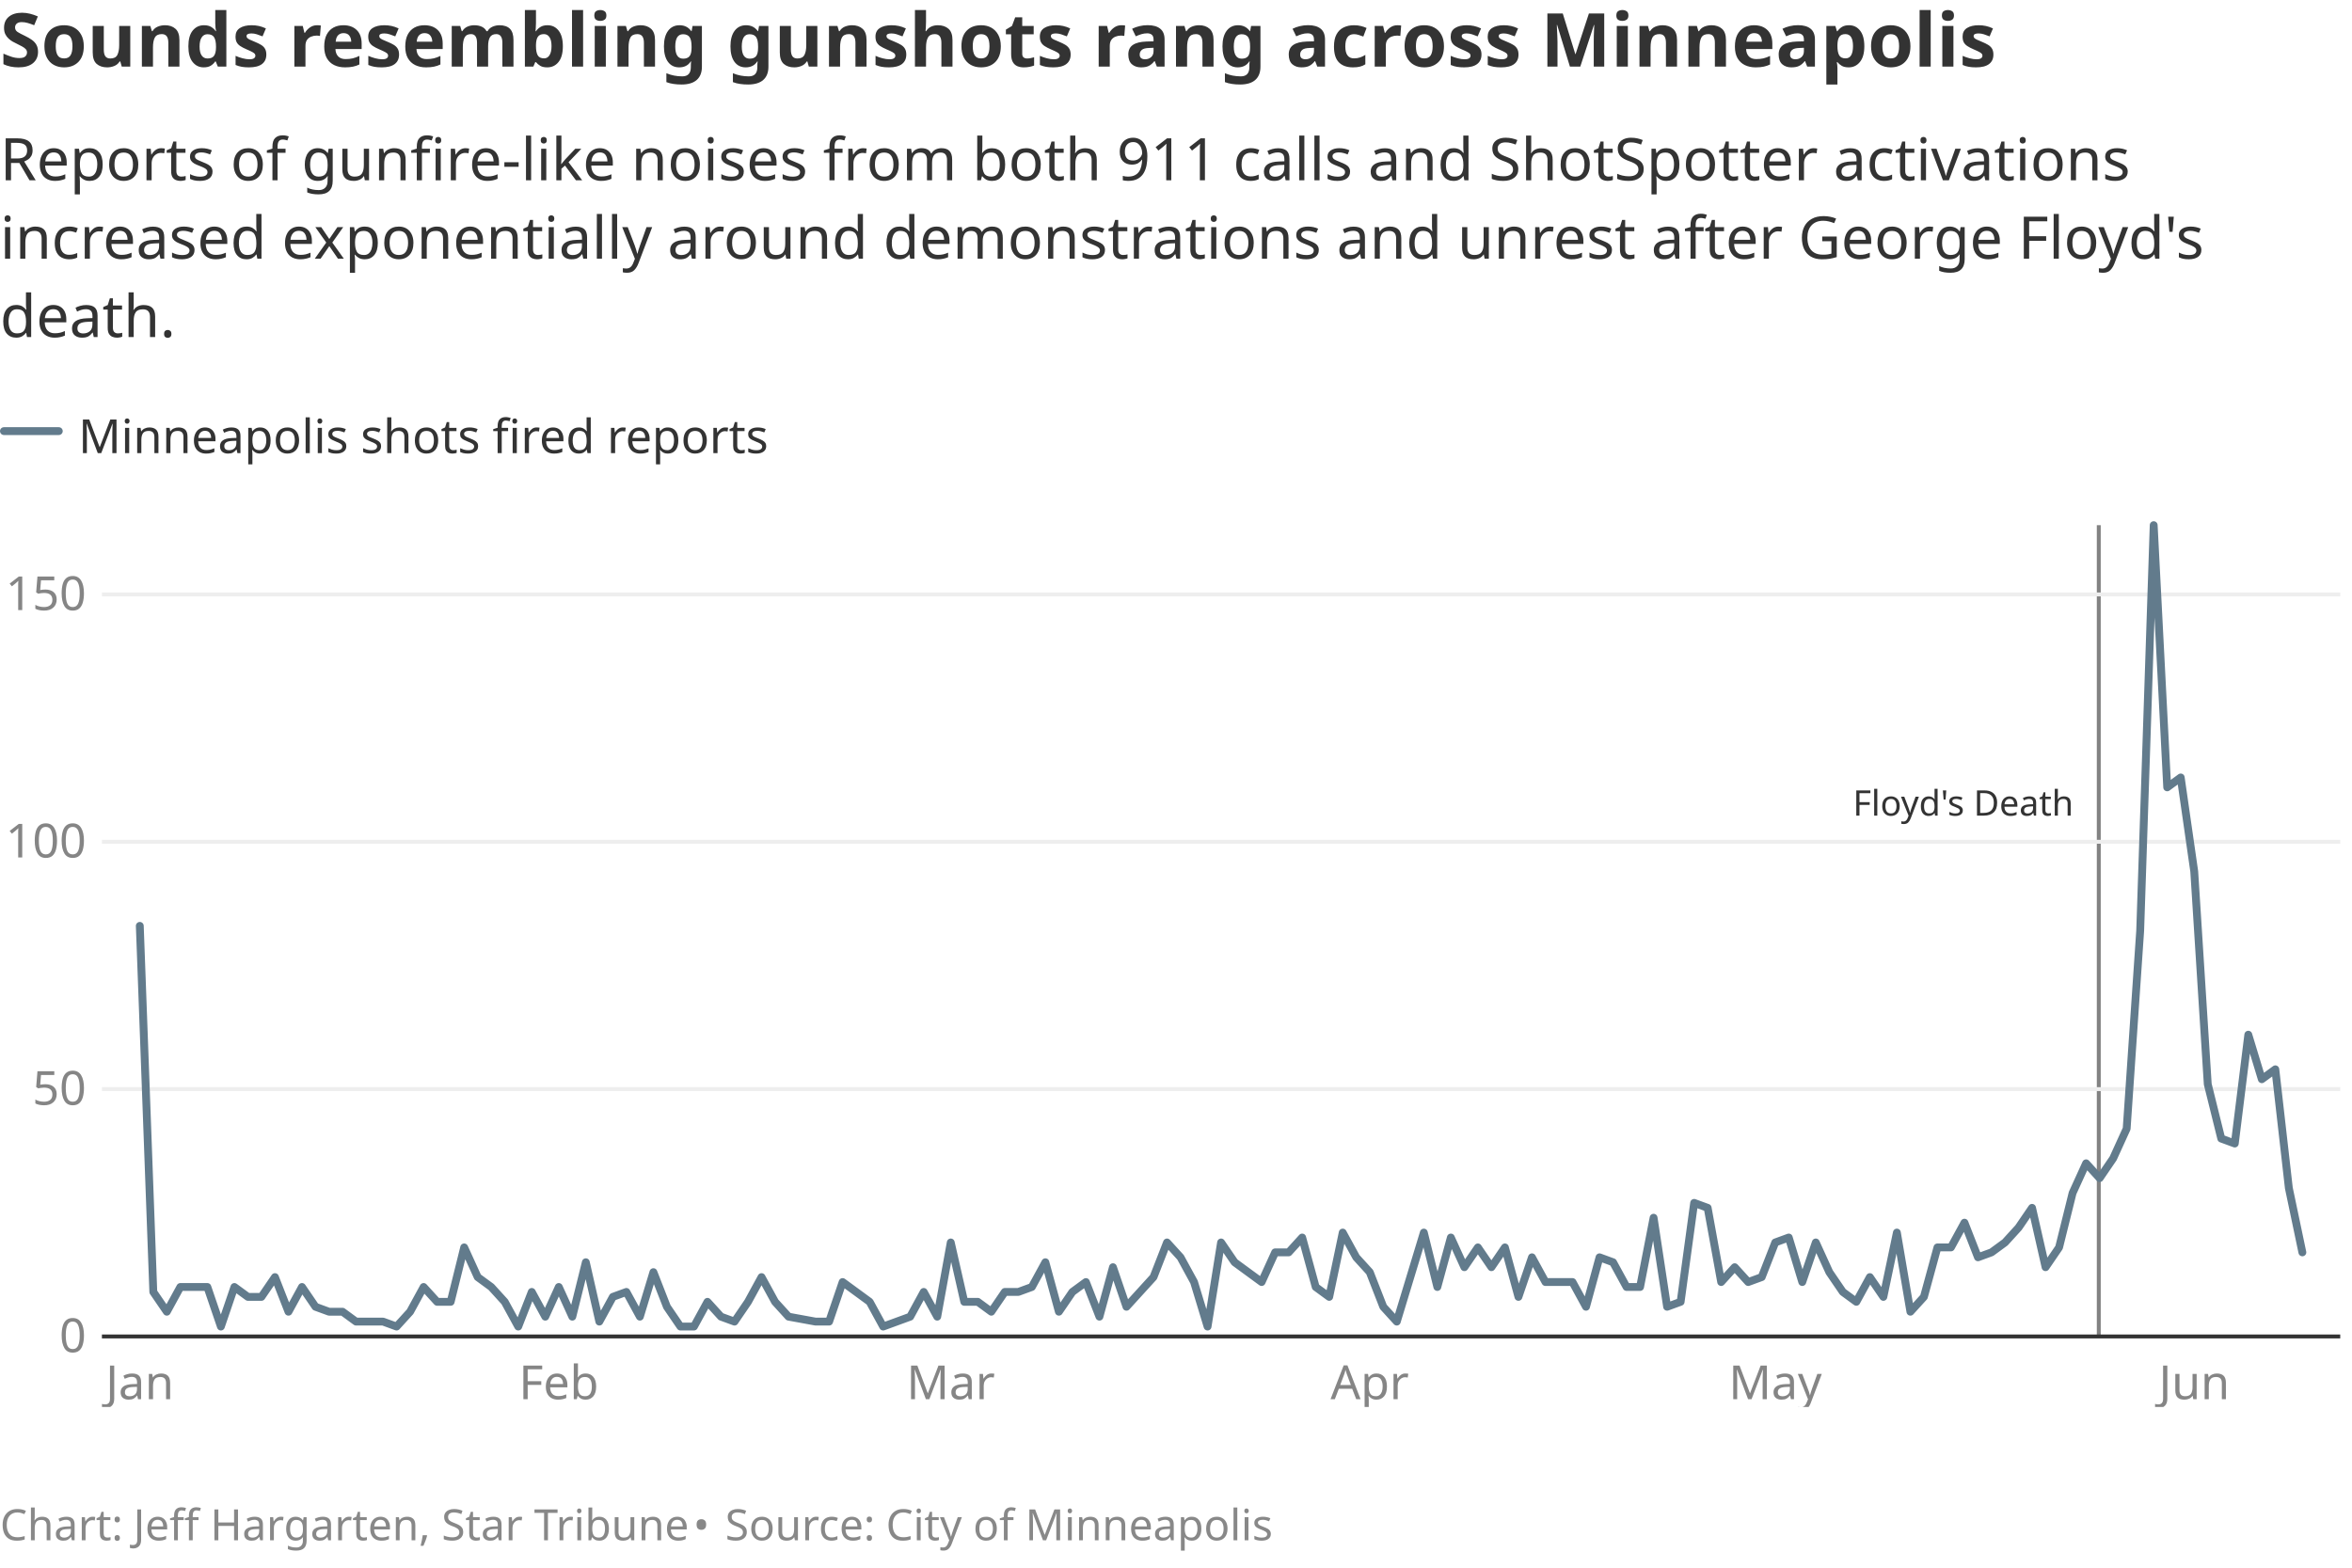
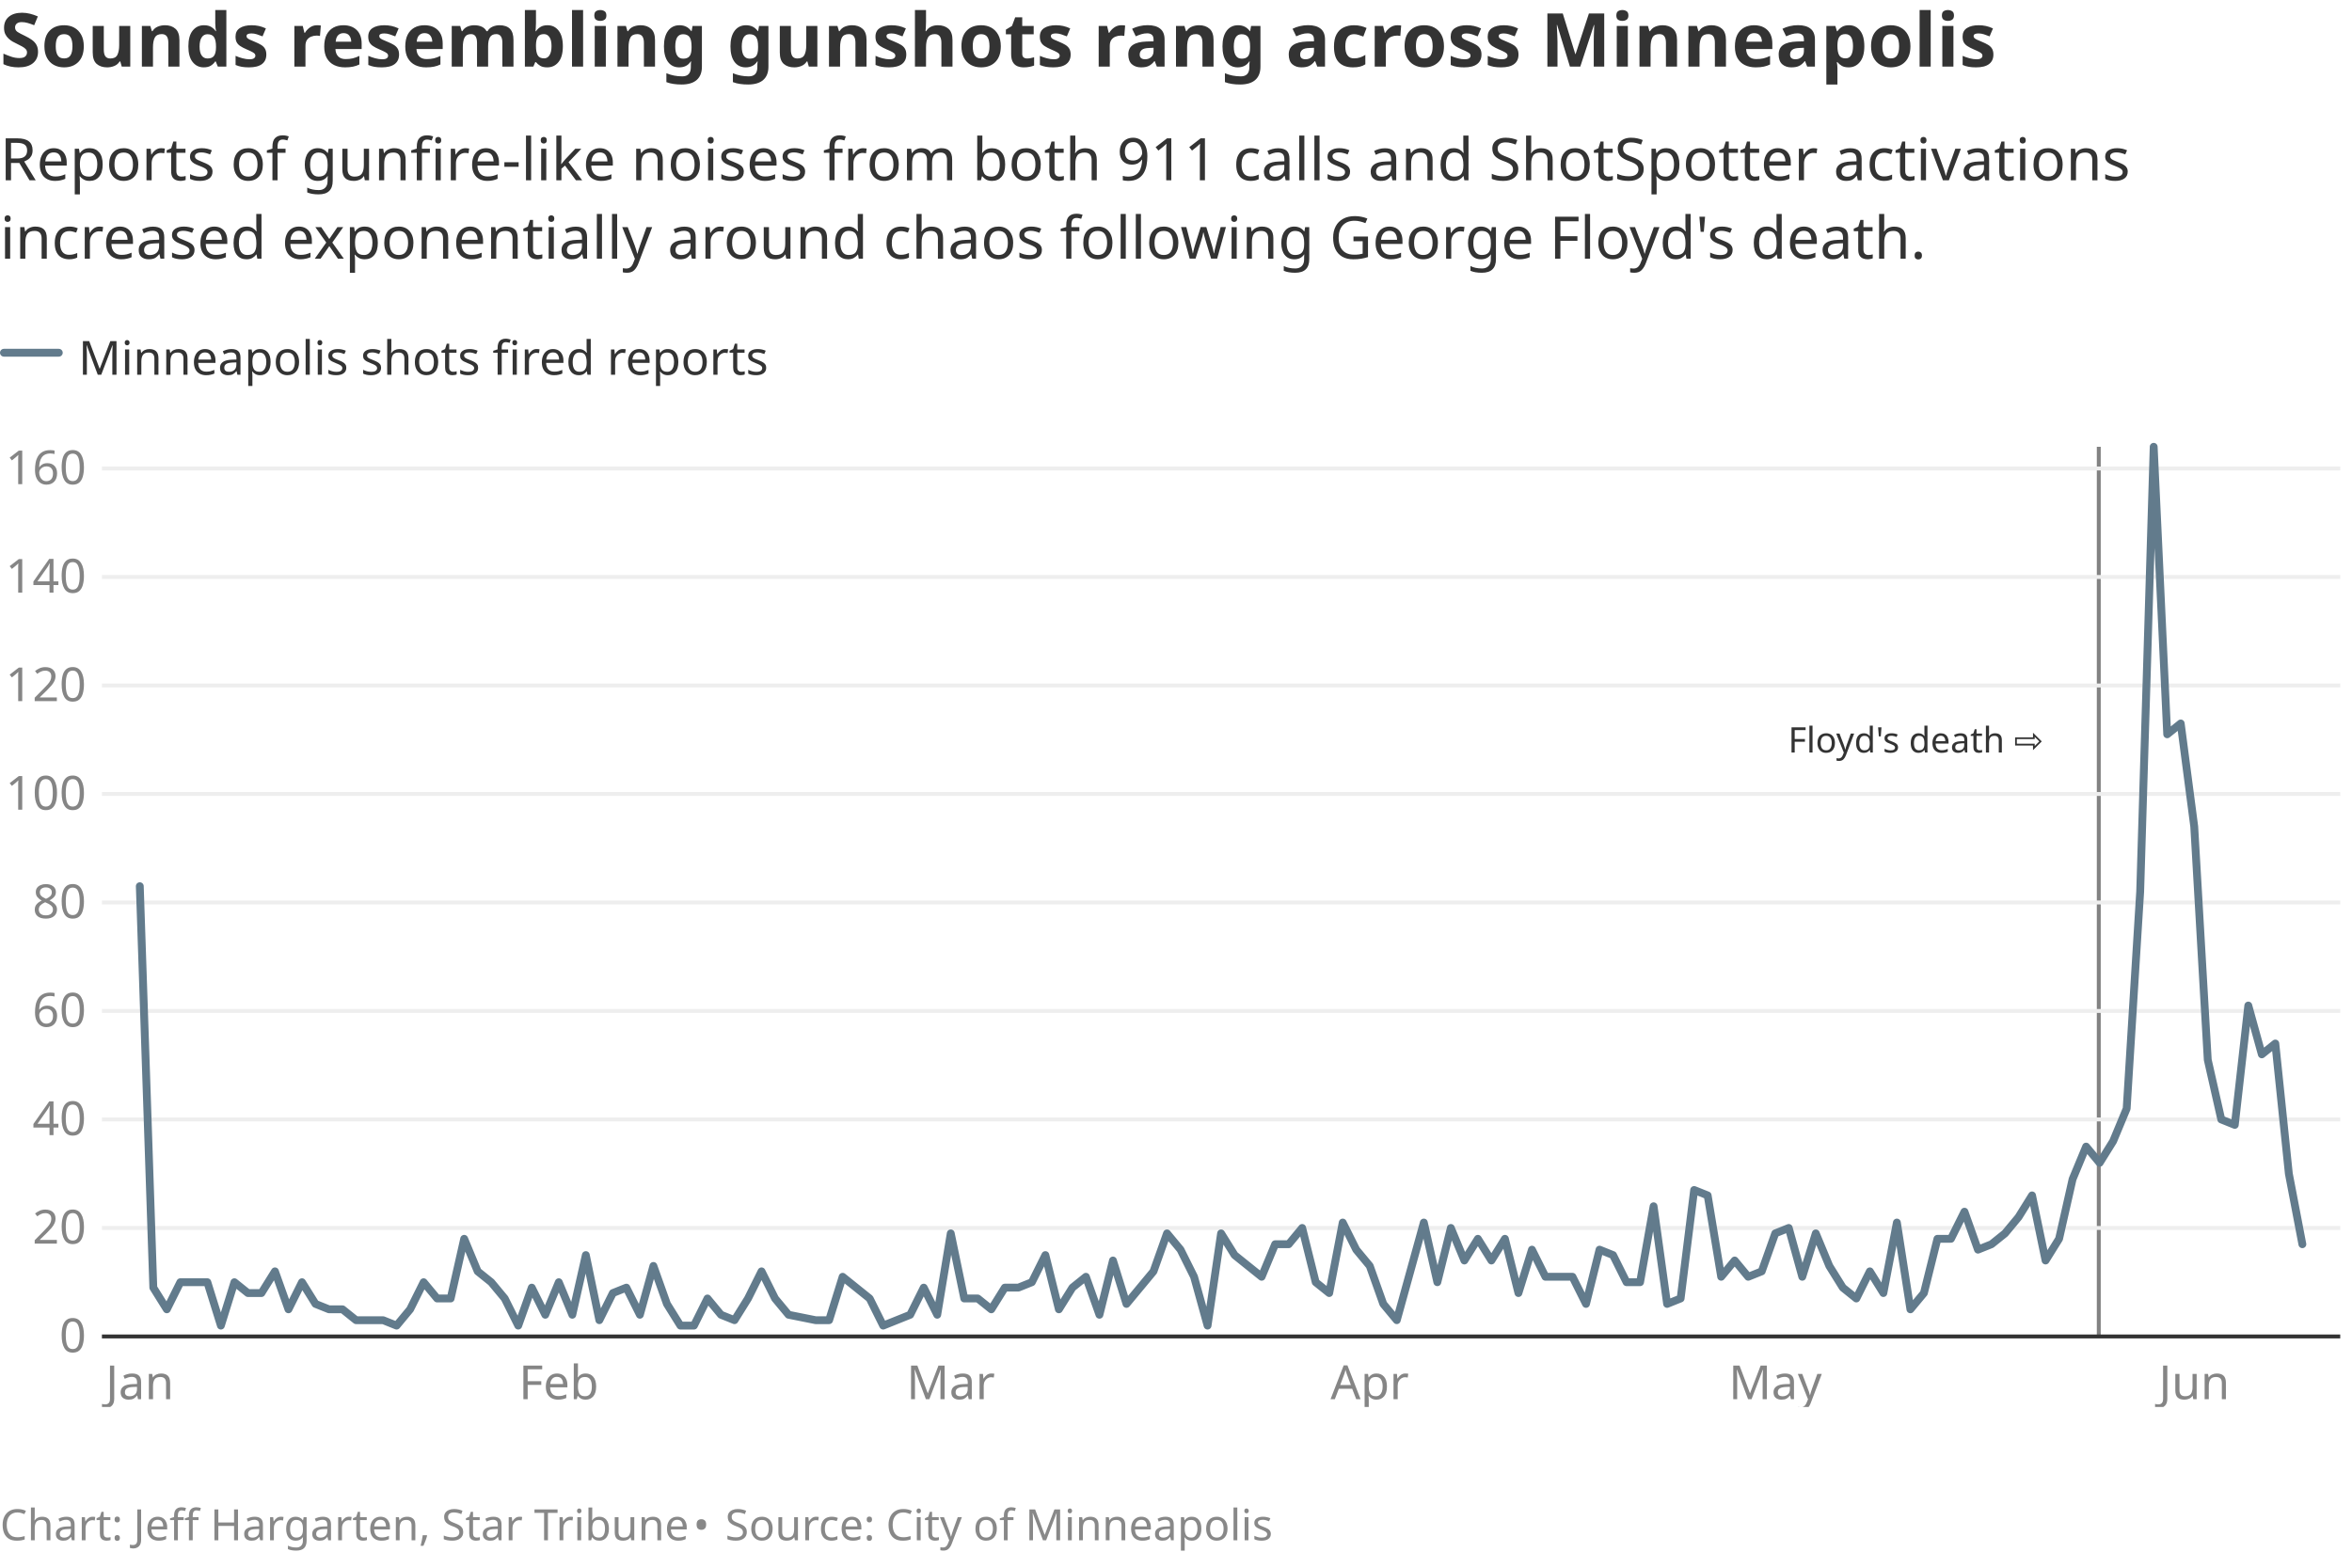
<svg xmlns="http://www.w3.org/2000/svg" id="exportSvg" width="600" height="400">
  <defs />
  <g>
    <g id="header-svg">
      <g id="text-svg">
        <text transform="translate(0, -2)" fill="rgb(51,51,51)" style="font-family: BentonSans; font-weight: 700; font-size: 19px;">
          <tspan x="0" dy="19">Sounds resembling gunshots rang across Minneapolis</tspan>
        </text>
      </g>
      <g id="text-svg">
        <text transform="translate(0, 31)" fill="rgb(51,51,51)" style="font-family: BentonSans; font-weight: 400; font-size: 15px;">
          <tspan x="0" dy="15">Reports of gunfire-like noises from both 911 calls and ShotSpotter activations </tspan>
        </text>
        <text transform="translate(0, 51)" fill="rgb(51,51,51)" style="font-family: BentonSans; font-weight: 400; font-size: 15px;">
-           <tspan x="0" dy="15">increased exponentially around demonstrations and unrest after George Floyd's </tspan>
-         </text>
-         <text transform="translate(0, 71)" fill="rgb(51,51,51)" style="font-family: BentonSans; font-weight: 400; font-size: 15px;">
-           <tspan x="0" dy="15">death.</tspan>
+           <tspan x="0" dy="15">increased exponentially around chaos following George Floyd's death.</tspan>
        </text>
      </g>
    </g>
    <g id="chart-svg">
-       <g id="group-svg" clip-path="url(#rect-mask-group-0)" transform="translate(0, 100)">
+       <g id="group-svg" clip-path="url(#rect-mask-group-0)" transform="translate(0, 80)">
        <clipPath id="rect-mask-group-0">
-           <rect x="0" y="0" width="600" height="259" />
+           <rect x="0" y="0" width="600" height="279" />
        </clipPath>
        <g id="group-svg" transform="translate(26, 34)">
-           <g id="x-svg ticks-svg" transform="translate(0, 212)">
+           <g id="x-svg ticks-svg" transform="translate(0, 232)">
            <g transform="translate(9.661591, 0)">
              <text transform="translate(-10, -12) translate(10, 11)" fill="rgb(133, 133, 133)" style="text-anchor: middle; font-family: BentonSans; font-weight: 400; font-size: 12px;">
                <tspan x="0" dy="12">Jan</tspan>
              </text>
            </g>
            <g transform="translate(116.549, 0)">
              <text transform="translate(-10, -12) translate(10, 11)" fill="rgb(133, 133, 133)" style="text-anchor: middle; font-family: BentonSans; font-weight: 400; font-size: 12px;">
                <tspan x="0" dy="12">Feb</tspan>
              </text>
            </g>
            <g transform="translate(216.5404, 0)">
              <text transform="translate(-11.5, -12) translate(11.5, 11)" fill="rgb(133, 133, 133)" style="text-anchor: middle; font-family: BentonSans; font-weight: 400; font-size: 12px;">
                <tspan x="0" dy="12">Mar</tspan>
              </text>
            </g>
            <g transform="translate(323.4278, 0)">
              <text transform="translate(-10, -12) translate(10, 11)" fill="rgb(133, 133, 133)" style="text-anchor: middle; font-family: BentonSans; font-weight: 400; font-size: 12px;">
                <tspan x="0" dy="12">Apr</tspan>
              </text>
            </g>
            <g transform="translate(426.8672, 0)">
              <text transform="translate(-12.5, -12) translate(12.5, 11)" fill="rgb(133, 133, 133)" style="text-anchor: middle; font-family: BentonSans; font-weight: 400; font-size: 12px;">
                <tspan x="0" dy="12">May</tspan>
              </text>
            </g>
            <g transform="translate(533.7546, 0)">
              <text transform="translate(-10, -12) translate(10, 11)" fill="rgb(133, 133, 133)" style="text-anchor: middle; font-family: BentonSans; font-weight: 400; font-size: 12px;">
                <tspan x="0" dy="12">Jun</tspan>
              </text>
            </g>
          </g>
-           <g id="x-svg axis-svg" transform="translate(0, 207)">
+           <g id="x-svg axis-svg" transform="translate(0, 227)">
            <line x1="0" x2="571" y1="0" y2="0" style="stroke: rgb(51, 51, 51); stroke-width: 1;" />
          </g>
          <g id="free-range-svg">
-             <rect width="1" height="207" transform="translate(508.9028, 0)" fill="rgb(51,51,51)" style="opacity: 0.61; fill: rgb(51, 51, 51);" />
+             <rect width="1" height="227" transform="translate(508.9028, 0)" fill="rgb(51,51,51)" style="opacity: 0.61; fill: rgb(51, 51, 51);" />
          </g>
          <g id="y-grid-svg">
-             <g id="tick-svg tick-major-svg" transform="translate(0, 207)">
+             <g id="tick-svg tick-major-svg" transform="translate(0, 227)">
              <text transform="translate(-4, 4) translate(-8, -12) translate(8, 0)" fill="rgb(133, 133, 133)" style="text-anchor: end; font-family: BentonSans; font-weight: 400; font-size: 12px;">
                <tspan x="0" dy="12">0</tspan>
              </text>
            </g>
-             <g transform="translate(0, 143.8902)">
+             <g transform="translate(0, 199.3171)">
              <line x1="0" x2="571" y1="0" y2="0" style="stroke: rgb(238, 238, 238); stroke-width: 1;" />
              <text transform="translate(-4, 4) translate(-15, -12) translate(15, 0)" fill="rgb(133, 133, 133)" style="text-anchor: end; font-family: BentonSans; font-weight: 400; font-size: 12px;">
-                 <tspan x="0" dy="12">50</tspan>
+                 <tspan x="0" dy="12">20</tspan>
              </text>
            </g>
-             <g transform="translate(0, 80.78049)">
+             <g transform="translate(0, 171.6341)">
+               <line x1="0" x2="571" y1="0" y2="0" style="stroke: rgb(238, 238, 238); stroke-width: 1;" />
+               <text transform="translate(-4, 4) translate(-15, -12) translate(15, 0)" fill="rgb(133, 133, 133)" style="text-anchor: end; font-family: BentonSans; font-weight: 400; font-size: 12px;">
+                 <tspan x="0" dy="12">40</tspan>
+               </text>
+             </g>
+             <g transform="translate(0, 143.9512)">
+               <line x1="0" x2="571" y1="0" y2="0" style="stroke: rgb(238, 238, 238); stroke-width: 1;" />
+               <text transform="translate(-4, 4) translate(-15, -12) translate(15, 0)" fill="rgb(133, 133, 133)" style="text-anchor: end; font-family: BentonSans; font-weight: 400; font-size: 12px;">
+                 <tspan x="0" dy="12">60</tspan>
+               </text>
+             </g>
+             <g transform="translate(0, 116.2683)">
+               <line x1="0" x2="571" y1="0" y2="0" style="stroke: rgb(238, 238, 238); stroke-width: 1;" />
+               <text transform="translate(-4, 4) translate(-15, -12) translate(15, 0)" fill="rgb(133, 133, 133)" style="text-anchor: end; font-family: BentonSans; font-weight: 400; font-size: 12px;">
+                 <tspan x="0" dy="12">80</tspan>
+               </text>
+             </g>
+             <g transform="translate(0, 88.58537)">
              <line x1="0" x2="571" y1="0" y2="0" style="stroke: rgb(238, 238, 238); stroke-width: 1;" />
              <text transform="translate(-4, 4) translate(-21, -12) translate(21, 0)" fill="rgb(133, 133, 133)" style="text-anchor: end; font-family: BentonSans; font-weight: 400; font-size: 12px;">
                <tspan x="0" dy="12">100</tspan>
              </text>
            </g>
-             <g transform="translate(0, 17.67073)">
+             <g transform="translate(0, 60.90244)">
              <line x1="0" x2="571" y1="0" y2="0" style="stroke: rgb(238, 238, 238); stroke-width: 1;" />
              <text transform="translate(-4, 4) translate(-20, -12) translate(20, 0)" fill="rgb(133, 133, 133)" style="text-anchor: end; font-family: BentonSans; font-weight: 400; font-size: 12px;">
-                 <tspan x="0" dy="12">150</tspan>
+                 <tspan x="0" dy="12">120</tspan>
+               </text>
+             </g>
+             <g transform="translate(0, 33.21951)">
+               <line x1="0" x2="571" y1="0" y2="0" style="stroke: rgb(238, 238, 238); stroke-width: 1;" />
+               <text transform="translate(-4, 4) translate(-20, -12) translate(20, 0)" fill="rgb(133, 133, 133)" style="text-anchor: end; font-family: BentonSans; font-weight: 400; font-size: 12px;">
+                 <tspan x="0" dy="12">140</tspan>
+               </text>
+             </g>
+             <g transform="translate(0, 5.536585)">
+               <line x1="0" x2="571" y1="0" y2="0" style="stroke: rgb(238, 238, 238); stroke-width: 1;" />
+               <text transform="translate(-4, 4) translate(-20, -12) translate(20, 0)" fill="rgb(133, 133, 133)" style="text-anchor: end; font-family: BentonSans; font-weight: 400; font-size: 12px;">
+                 <tspan x="0" dy="12">160</tspan>
              </text>
            </g>
          </g>
          <g id="lines-svg">
            <g id="gunfire-svg">
-               <path d="M9.662,102.238L13.11,195.64L16.558,200.689L20.006,194.378L23.454,194.378L26.901,194.378L30.349,204.476L33.797,194.378L37.245,196.902L40.693,196.902L44.141,191.854L47.589,200.689L51.037,194.378L54.485,199.427L57.933,200.689L61.381,200.689L64.829,203.213L68.277,203.213L71.725,203.213L75.173,204.476L78.621,200.689L82.069,194.378L85.517,198.165L88.965,198.165L92.413,184.28L95.861,191.854L99.309,194.378L102.757,198.165L106.205,204.476L109.653,195.64L113.101,201.951L116.549,194.378L119.997,201.951L123.445,188.067L126.893,203.213L130.341,196.902L133.789,195.64L137.237,201.951L140.685,190.591L144.133,199.427L147.581,204.476L151.029,204.476L154.477,198.165L157.925,201.951L161.373,203.213L164.821,198.165L168.269,191.854L171.717,198.165L175.165,201.951L182.061,203.213L185.509,203.213L188.957,193.116L192.405,195.64L195.853,198.165L199.3,204.476L202.748,203.213L206.196,201.951L209.644,195.64L213.092,201.951L216.54,183.018L219.988,198.165L223.436,198.165L226.884,200.689L230.332,195.64L233.78,195.64L237.228,194.378L240.676,188.067L244.124,200.689L247.572,195.64L251.02,193.116L254.468,201.951L257.916,189.329L261.364,199.427L264.812,195.64L268.26,191.854L271.708,183.018L275.156,186.805L278.604,193.116L282.052,204.476L285.5,183.018L288.948,188.067L292.396,190.591L295.844,193.116L299.292,185.543L302.74,185.543L306.188,181.756L309.636,194.378L313.084,196.902L316.532,180.494L319.98,186.805L323.428,190.591L326.876,199.427L330.324,203.213L333.772,191.854L337.22,180.494L340.668,194.378L344.116,181.756L347.564,189.329L351.012,184.28L354.46,189.329L357.908,184.28L361.356,196.902L364.804,186.805L368.252,193.116L371.7,193.116L375.147,193.116L378.595,199.427L382.043,186.805L385.491,188.067L388.939,194.378L392.387,194.378L395.835,176.707L399.283,199.427L402.731,198.165L406.179,172.921L409.627,174.183L413.075,193.116L416.523,189.329L419.971,193.116L423.419,191.854L426.867,183.018L430.315,181.756L433.763,193.116L437.211,183.018L440.659,190.591L444.107,195.64L447.555,198.165L451.003,191.854L454.451,196.902L457.899,180.494L461.347,200.689L464.795,196.902L468.243,184.28L471.691,184.28L475.139,177.97L478.587,186.805L482.035,185.543L485.483,183.018L488.931,179.232L492.379,174.183L495.827,189.329L499.275,184.28L502.723,170.396L506.171,162.823L509.619,166.61L513.067,161.561L516.515,153.988L519.963,103.5L523.411,0L526.859,66.896L530.307,64.372L533.755,88.354L537.203,142.628L540.651,156.512L544.099,157.774L547.546,130.006L550.994,141.366L554.442,138.841L557.89,169.134L561.338,185.543" stroke="rgb(98,123,140)" id="gunfire" style="stroke-width: 2; stroke-linejoin: round; stroke-linecap: round; fill: none; mix-blend-mode: normal;" />
+               <path d="M9.662,112.116L13.11,214.543L16.558,220.079L20.006,213.159L23.454,213.159L26.901,213.159L30.349,224.232L33.797,213.159L37.245,215.927L40.693,215.927L44.141,210.39L47.589,220.079L51.037,213.159L54.485,218.695L57.933,220.079L61.381,220.079L64.829,222.848L68.277,222.848L71.725,222.848L75.173,224.232L78.621,220.079L82.069,213.159L85.517,217.311L88.965,217.311L92.413,202.085L95.861,210.39L99.309,213.159L102.757,217.311L106.205,224.232L109.653,214.543L113.101,221.463L116.549,213.159L119.997,221.463L123.445,206.238L126.893,222.848L130.341,215.927L133.789,214.543L137.237,221.463L140.685,209.006L144.133,218.695L147.581,224.232L151.029,224.232L154.477,217.311L157.925,221.463L161.373,222.848L164.821,217.311L168.269,210.39L171.717,217.311L175.165,221.463L182.061,222.848L185.509,222.848L188.957,211.774L192.405,214.543L195.853,217.311L199.3,224.232L202.748,222.848L206.196,221.463L209.644,214.543L213.092,221.463L216.54,200.701L219.988,217.311L223.436,217.311L226.884,220.079L230.332,214.543L233.78,214.543L237.228,213.159L240.676,206.238L244.124,220.079L247.572,214.543L251.02,211.774L254.468,221.463L257.916,207.622L261.364,218.695L264.812,214.543L268.26,210.39L271.708,200.701L275.156,204.854L278.604,211.774L282.052,224.232L285.5,200.701L288.948,206.238L292.396,209.006L295.844,211.774L299.292,203.47L302.74,203.47L306.188,199.317L309.636,213.159L313.084,215.927L316.532,197.933L319.98,204.854L323.428,209.006L326.876,218.695L330.324,222.848L333.772,210.39L337.22,197.933L340.668,213.159L344.116,199.317L347.564,207.622L351.012,202.085L354.46,207.622L357.908,202.085L361.356,215.927L364.804,204.854L368.252,211.774L371.7,211.774L375.147,211.774L378.595,218.695L382.043,204.854L385.491,206.238L388.939,213.159L392.387,213.159L395.835,193.78L399.283,218.695L402.731,217.311L406.179,189.628L409.627,191.012L413.075,211.774L416.523,207.622L419.971,211.774L423.419,210.39L426.867,200.701L430.315,199.317L433.763,211.774L437.211,200.701L440.659,209.006L444.107,214.543L447.555,217.311L451.003,210.39L454.451,215.927L457.899,197.933L461.347,220.079L464.795,215.927L468.243,202.085L471.691,202.085L475.139,195.165L478.587,204.854L482.035,203.47L485.483,200.701L488.931,196.549L492.379,191.012L495.827,207.622L499.275,202.085L502.723,186.86L506.171,178.555L509.619,182.707L513.067,177.171L516.515,168.866L519.963,113.5L523.411,0L526.859,73.36L530.307,70.591L533.755,96.89L537.203,156.409L540.651,171.634L544.099,173.018L547.546,142.567L550.994,155.024L554.442,152.256L557.89,185.476L561.338,203.47" stroke="rgb(98,123,140)" id="gunfire" style="stroke-width: 2; stroke-linejoin: round; stroke-linecap: round; fill: none; mix-blend-mode: normal;" />
            </g>
          </g>
          <g id="free-texts-svg">
-             <text transform="translate(474.8185, 74.10488) translate(-27.5, -9) translate(27.5, 0)" fill="rgb(51, 51, 51)" style="text-anchor: middle; font-family: BentonSans; font-weight: 400; font-size: 9px;">
-               <tspan x="0" dy="9">Floyd's Death</tspan>
+             <text transform="translate(462.717, 78.00122) translate(-32.5, -9) translate(32.5, 0)" fill="rgb(51, 51, 51)" style="text-anchor: middle; font-family: BentonSans; font-weight: 400; font-size: 9px;">
+               <tspan x="0" dy="9">Floyd's death ⇨</tspan>
            </text>
          </g>
        </g>
      </g>
-       <g id="gunfire-svg" clip-path="url(#rect-mask-gunfire-1)" transform="translate(0, 100)">
+       <g id="gunfire-svg" clip-path="url(#rect-mask-gunfire-1)" transform="translate(0, 80)">
        <clipPath id="rect-mask-gunfire-1">
          <rect x="0" y="0" width="16" height="20" />
        </clipPath>
        <path d="M1,10 L15,10" stroke="rgb(98,123,140)" id="gunfire" style="stroke-width: 2; stroke-linejoin: round; stroke-linecap: round; fill: none; mix-blend-mode: normal;" />
      </g>
      <g id="gunfire-svg">
-         <text transform="translate(20, 103.6094)" fill="rgb(51,51,51)" style="font-family: BentonSans; font-weight: 400; font-size: 12px;">
+         <text transform="translate(20, 83.60938)" fill="rgb(51,51,51)" style="font-family: BentonSans; font-weight: 400; font-size: 12px;">
          <tspan x="0" dy="12">Minneapolis shots fired reports</tspan>
        </text>
      </g>
    </g>
    <g id="after-body-svg" />
    <g id="above-footer-svg" />
    <g id="footer-svg">
      <g id="footer-inner-svg">
        <g id="footer-main-svg">
          <g id="text-svg">
            <text transform="translate(0, 382)" fill="rgb(136,136,136)" style="font-family: BentonSans; font-weight: 400; font-size: 11px;">
              <tspan x="0" dy="11">Chart:</tspan>
            </text>
            <text transform="translate(34, 382)" fill="rgb(136,136,136)" style="font-family: BentonSans; font-weight: 400; font-size: 11px;">
              <tspan x="0" dy="11">Jeff Hargarten, Star Tribune</tspan>
            </text>
          </g>
          <g id="text-svg">
            <text transform="translate(174, 382)" fill="rgb(136,136,136)" style="font-family: BentonSans; font-weight: 400; font-size: 11px;">
              <tspan x="0" dy="11">​ •</tspan>
            </text>
          </g>
          <g id="text-svg">
            <text transform="translate(185, 382)" fill="rgb(136,136,136)" style="font-family: BentonSans; font-weight: 400; font-size: 11px;">
              <tspan x="0" dy="11">Source:</tspan>
            </text>
            <text transform="translate(226, 382)" fill="rgb(136,136,136)" style="font-family: BentonSans; font-weight: 400; font-size: 11px;">
              <tspan x="0" dy="11">City of Minneapolis</tspan>
            </text>
          </g>
        </g>
      </g>
    </g>
    <g id="below-footer-svg" />
  </g>
</svg>
